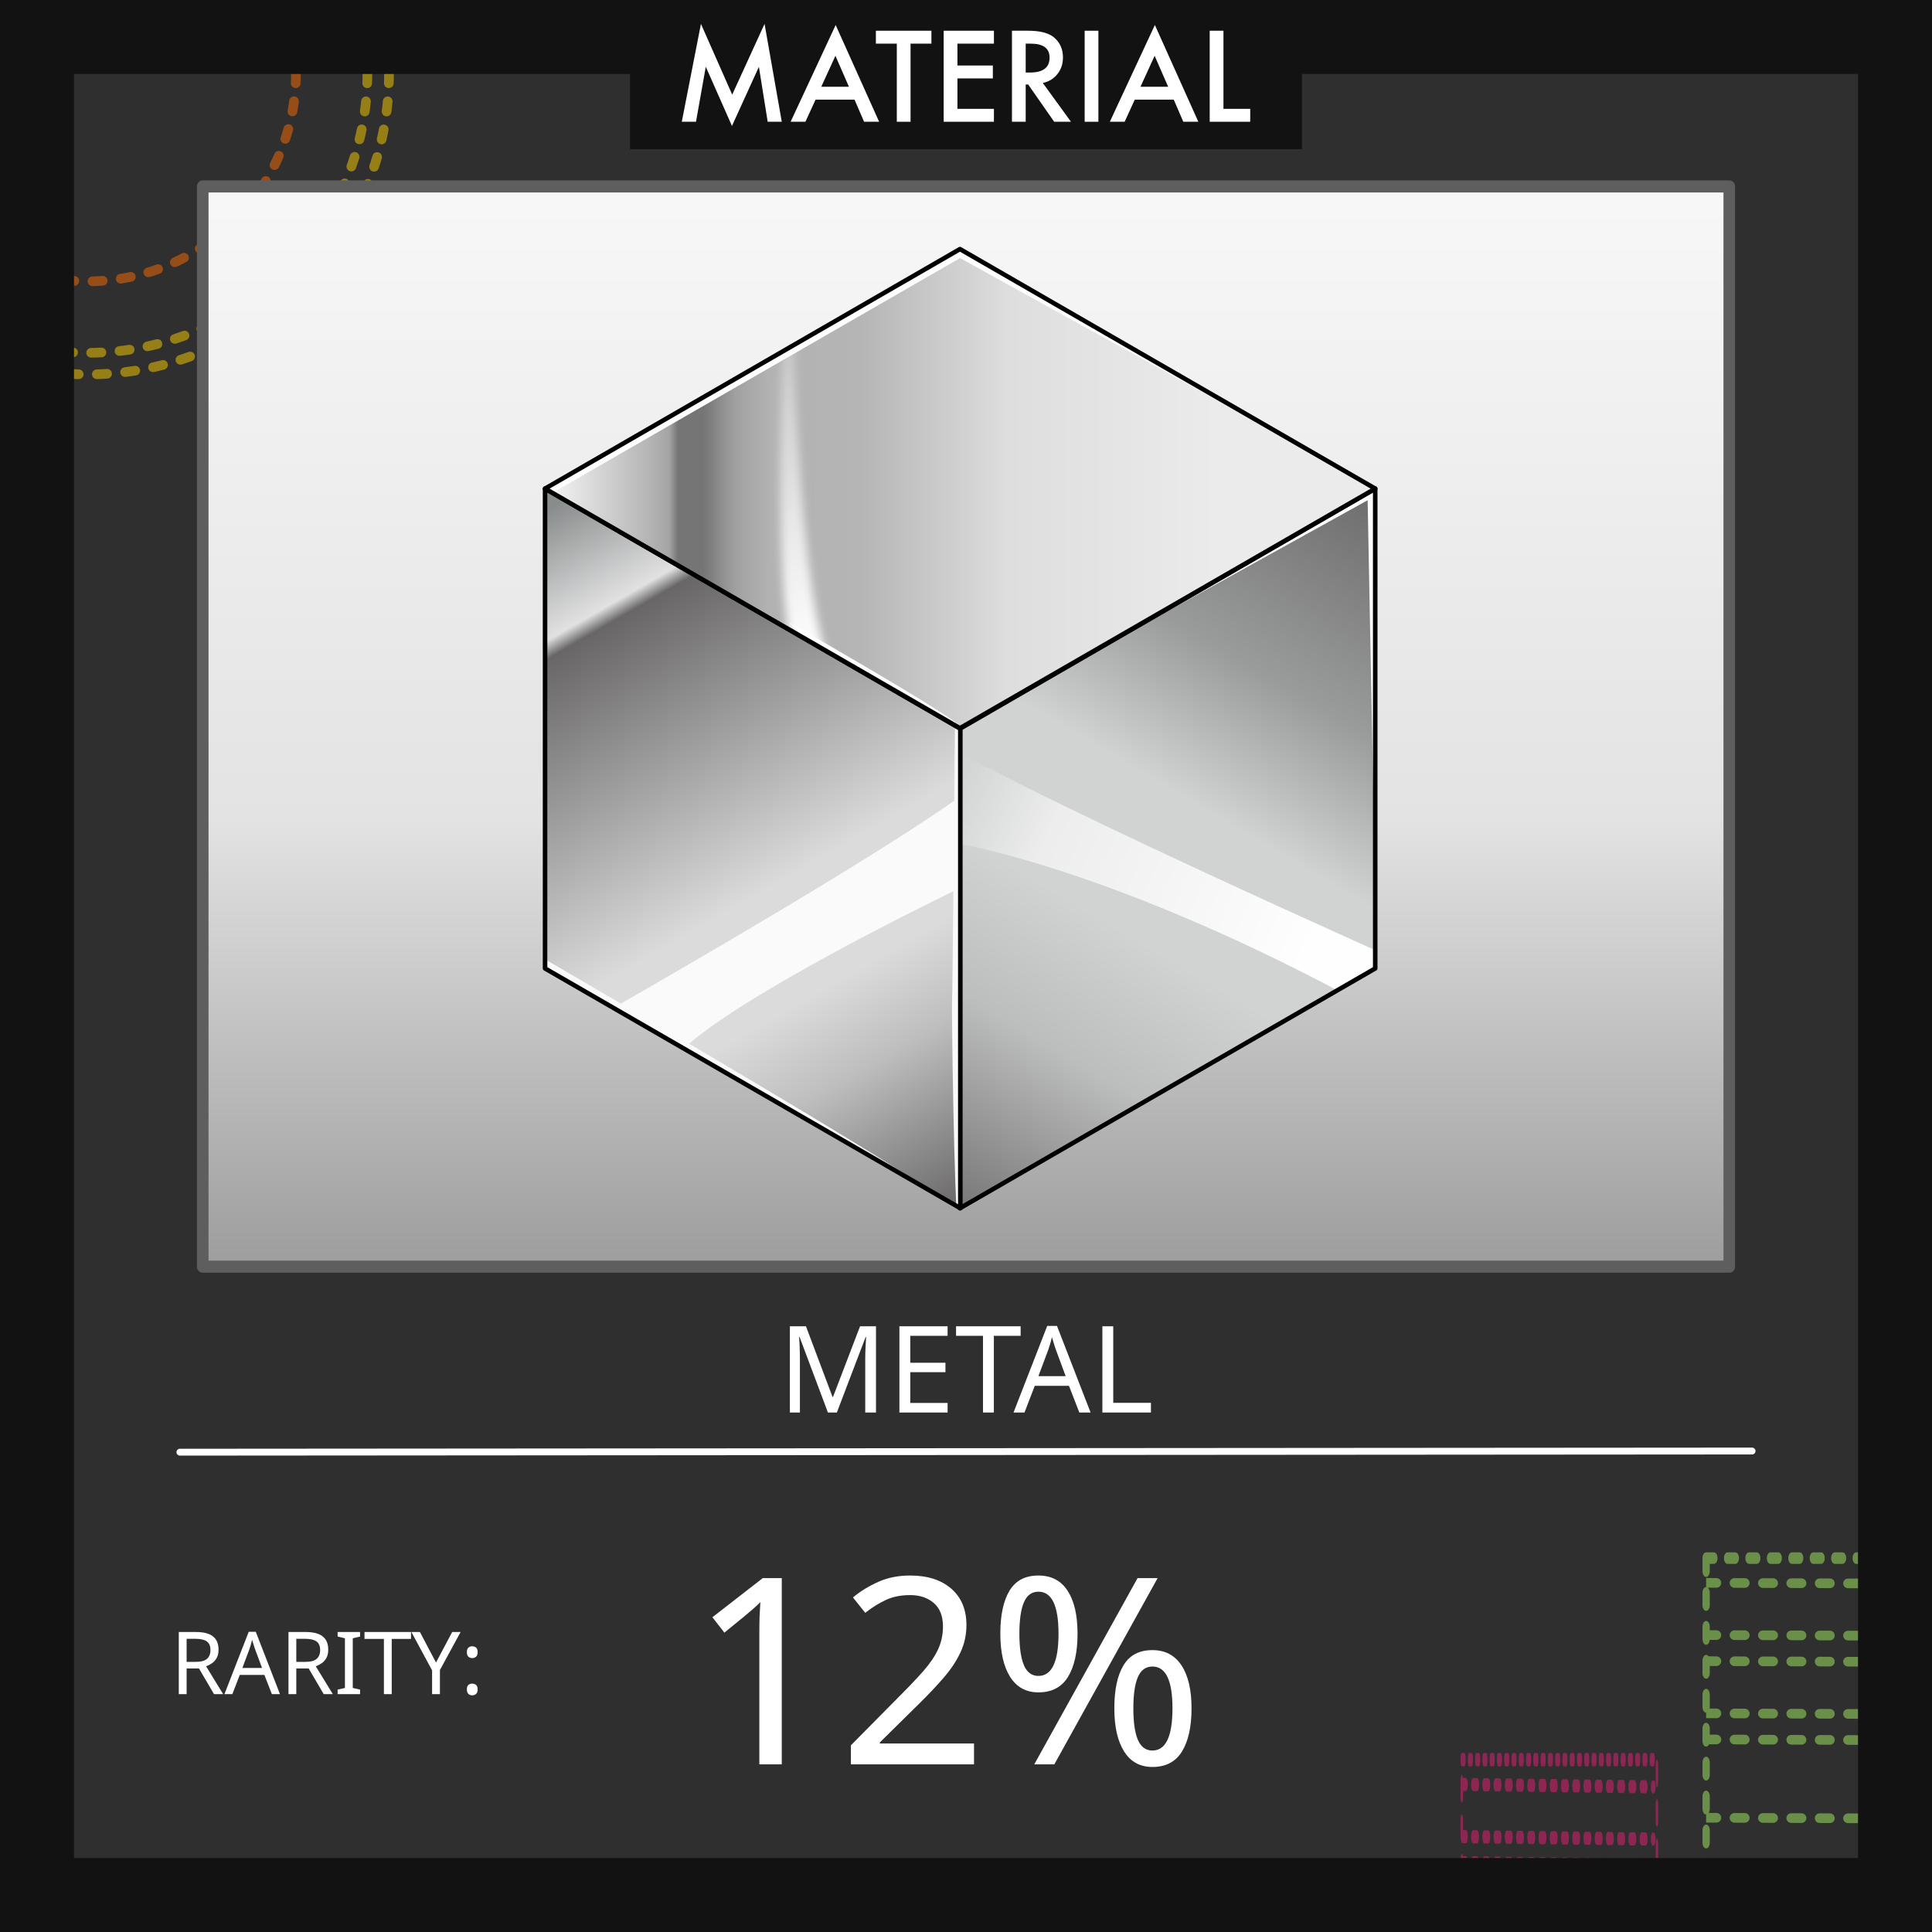
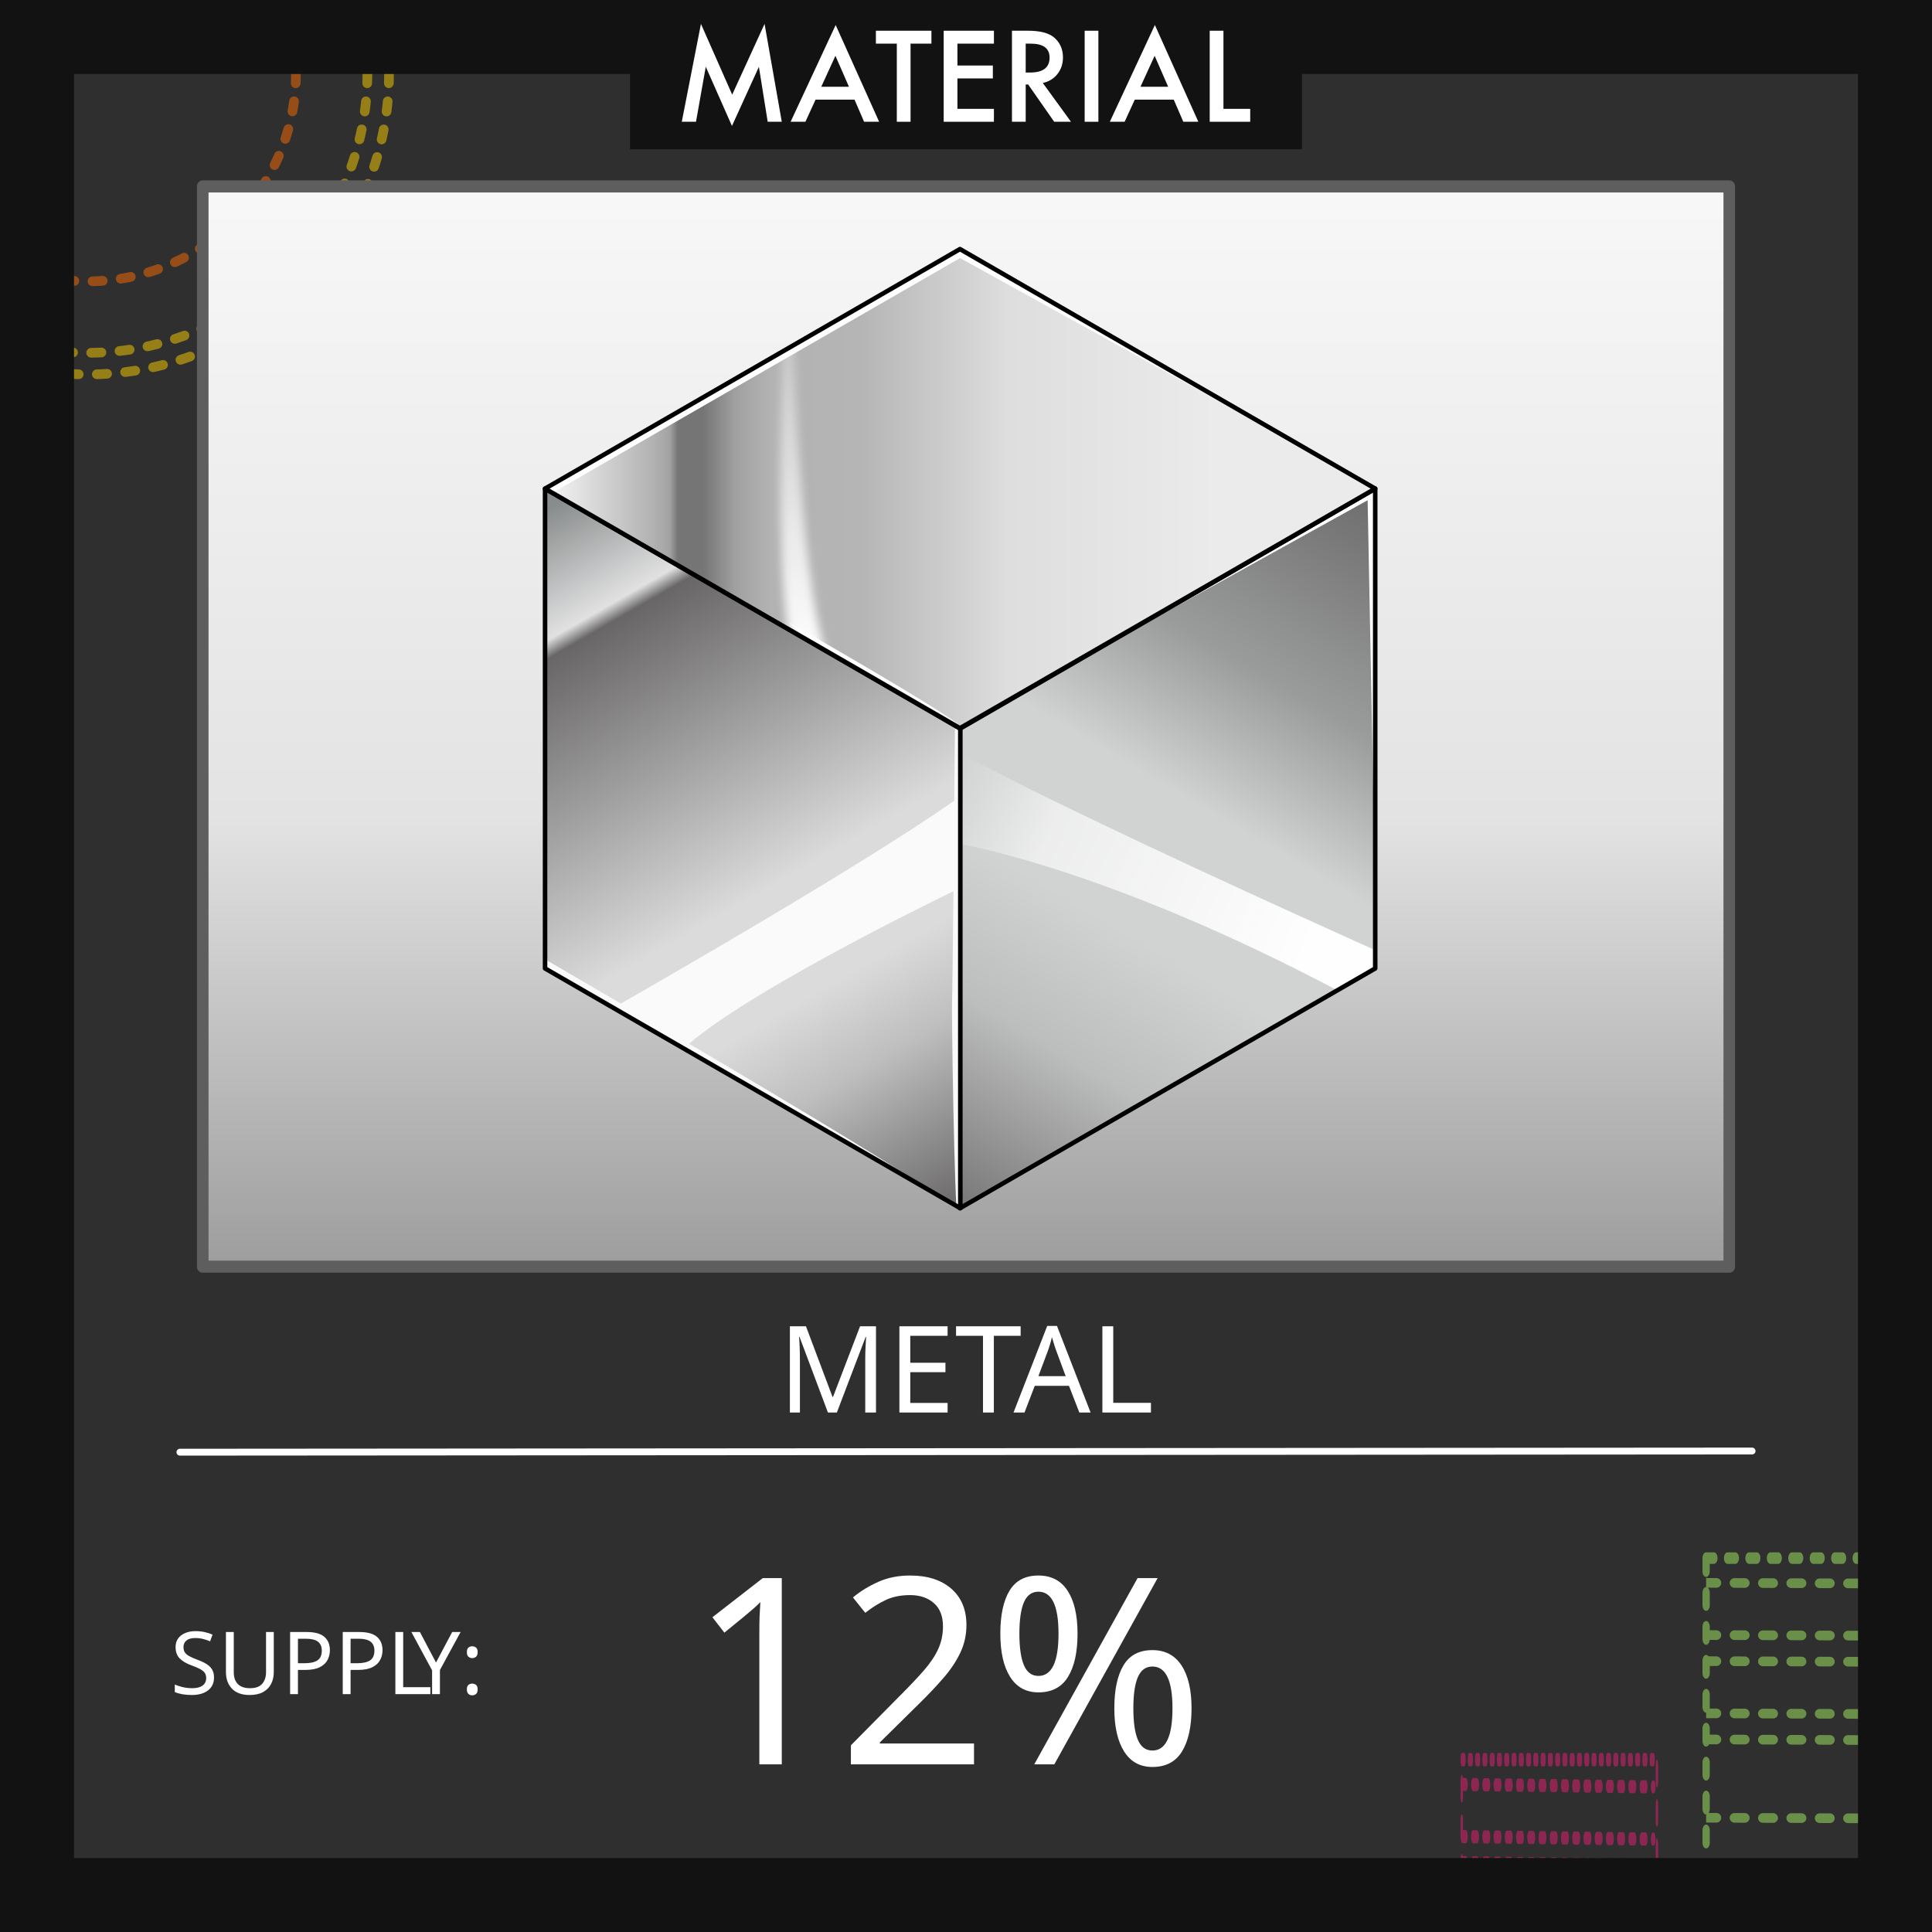
<svg xmlns="http://www.w3.org/2000/svg" width="800px" height="800px" viewBox="0 0 800 800" version="1.1" style="fill-rule:evenodd;clip-rule:evenodd;stroke-linecap:round;stroke-linejoin:round;stroke-miterlimit:1.5;">
  <g id="materials-card">
    <rect id="bg" x="-48.418" y="-9.957" width="931.967" height="871.066" style="fill:rgb(47,47,47);" />
    <g id="rectangles" transform="matrix(1,0,0,1,49.4291,64.1339)">
      <g opacity="0.5">
        <g transform="matrix(0.660629,0,0,1.04551,351.522,-81.058)">
          <rect x="462.47" y="633.282" width="419.335" height="322.449" style="fill:none;" />
          <clipPath id="_clip1_metal">
            <rect x="462.47" y="633.282" width="419.335" height="322.449" />
          </clipPath>
          <g clip-path="url(#_clip1_metal)">
            <g transform="matrix(1.51371,0,0,0.956468,-452.99,37.369)">
              <path d="M604.78,633.282L877.032,634.306" style="fill:none;stroke:rgb(166,240,98);stroke-width:4px;stroke-dasharray:4.25,7.5,0,0;" />
            </g>
            <g transform="matrix(1.51371,0,0,0.956468,-452.99,58.0423)">
              <path d="M604.78,633.282L877.032,634.306" style="fill:none;stroke:rgb(166,240,98);stroke-width:4px;stroke-dasharray:4.25,7.5,0,0;" />
            </g>
            <g transform="matrix(1.51371,0,0,0.956468,-452.99,68.3789)">
              <path d="M604.78,633.282L877.032,634.306" style="fill:none;stroke:rgb(166,240,98);stroke-width:4px;stroke-dasharray:4.25,7.5,0,0;" />
            </g>
            <g transform="matrix(1.51371,0,0,0.956468,-452.99,89.0522)">
              <path d="M604.78,633.282L877.032,634.306" style="fill:none;stroke:rgb(166,240,98);stroke-width:4px;stroke-dasharray:4.25,7.5,0,0;" />
            </g>
            <g transform="matrix(1.51371,0,0,0.956468,-452.99,99.3888)">
              <path d="M604.78,633.282L877.032,634.306" style="fill:none;stroke:rgb(166,240,98);stroke-width:4px;stroke-dasharray:4.25,7.5,0,0;" />
            </g>
            <g transform="matrix(1.51371,0,0,0.956468,-452.99,130.399)">
              <path d="M604.78,633.282L877.032,634.306" style="fill:none;stroke:rgb(166,240,98);stroke-width:4px;stroke-dasharray:4.25,7.5,0,0;" />
            </g>
            <g transform="matrix(1.51371,0,0,0.956468,-452.99,151.072)">
              <path d="M604.78,633.282L877.032,634.306" style="fill:none;stroke:rgb(166,240,98);stroke-width:4px;stroke-dasharray:4.25,7.5,0,0;" />
            </g>
            <g transform="matrix(1.51371,0,0,0.956468,-452.99,171.745)">
              <path d="M604.78,633.282L877.032,634.306" style="fill:none;stroke:rgb(166,240,98);stroke-width:4px;stroke-dasharray:4.25,7.5,0,0;" />
            </g>
          </g>
          <rect x="462.47" y="633.282" width="419.335" height="322.449" style="fill:none;stroke:rgb(166,240,98);stroke-width:4.57px;stroke-dasharray:4.86,8.58,0,0;" />
        </g>
        <g transform="matrix(0.192707,0,0,1.04551,466.744,2.40586)">
          <rect x="462.47" y="633.282" width="419.335" height="322.449" style="fill:none;" />
          <clipPath id="_clip2_metal">
            <rect x="462.47" y="633.282" width="419.335" height="322.449" />
          </clipPath>
          <g clip-path="url(#_clip2_metal)">
            <g transform="matrix(1.51371,0,0,0.956468,-452.99,37.369)">
              <path d="M604.78,633.282L877.032,634.306" style="fill:none;stroke:rgb(237,30,121);stroke-width:5.43px;stroke-dasharray:5.77,10.18,0,0;" />
            </g>
            <g transform="matrix(1.51371,0,0,0.956468,-452.99,58.0423)">
              <path d="M604.78,633.282L877.032,634.306" style="fill:none;stroke:rgb(237,30,121);stroke-width:5.43px;stroke-dasharray:5.77,10.18,0,0;" />
            </g>
            <g transform="matrix(1.51371,0,0,0.956468,-452.99,68.3789)">
              <path d="M604.78,633.282L877.032,634.306" style="fill:none;stroke:rgb(237,30,121);stroke-width:5.43px;stroke-dasharray:5.77,10.18,0,0;" />
            </g>
            <g transform="matrix(1.51371,0,0,0.956468,-452.99,89.0522)">
              <path d="M604.78,633.282L877.032,634.306" style="fill:none;stroke:rgb(237,30,121);stroke-width:5.43px;stroke-dasharray:5.77,10.18,0,0;" />
            </g>
          </g>
          <rect x="462.47" y="633.282" width="419.335" height="322.449" style="fill:none;stroke:rgb(237,30,121);stroke-width:5.32px;stroke-dasharray:5.65,9.98,0,0;" />
        </g>
      </g>
    </g>
    <g id="circles" opacity="0.5">
      <g transform="matrix(1,0,0,1,-118.853,-94.5905)">
        <circle cx="155.124" cy="124.814" r="124.814" style="fill:none;stroke:rgb(255,207,0);stroke-width:4px;stroke-dasharray:4.25,7.5,0,0;" />
      </g>
      <g transform="matrix(0.928318,0,0,0.928318,-107.734,-85.6437)">
        <circle cx="155.124" cy="124.814" r="124.814" style="fill:none;stroke:rgb(255,207,0);stroke-width:4.31px;stroke-dasharray:4.58,8.08,0,0;" />
      </g>
      <g transform="matrix(0.691272,0,0,0.691272,-70.9623,-56.0571)">
        <circle cx="155.124" cy="124.814" r="124.814" style="fill:none;stroke:rgb(255,108,0);stroke-width:5.79px;stroke-dasharray:6.15,10.85,0,0;" />
      </g>
    </g>
    <g transform="matrix(0.911866,0,0,0.911866,121.585,329.506)">
      <text x="179.62px" y="439.84px" style="font-family:'Futura-Medium', 'Futura', sans-serif;font-weight:500;font-size:118.438px;fill:white;"> 12%</text>
    </g>
    <g transform="matrix(0.720342,0,0,0.720342,14.7358,384.665)">
-       <text x="77.471px" y="439.84px" style="font-family:'Futura-Medium', 'Futura', sans-serif;font-weight:500;font-size:50px;fill:white;">RARIT<tspan x="216.021px 244.415px " y="439.84px 439.84px ">Y:</tspan>
+       <text x="77.471px" y="439.84px" style="font-family:'Futura-Medium', 'Futura', sans-serif;font-weight:500;font-size:50px;fill:white;">SUPPL<tspan x="216.021px 244.415px " y="439.84px 439.84px ">Y:</tspan>
      </text>
    </g>
    <g transform="matrix(1,0,0,1,-7.69409,0)">
      <path d="M82.194,602.738L733.196,602.258C733.979,602.258 734.615,601.621 734.614,600.838C734.614,600.055 733.977,599.42 733.194,599.42L82.192,599.9C81.409,599.901 80.773,600.537 80.774,601.321C80.775,602.104 81.411,602.739 82.194,602.738Z" style="fill:white;" />
    </g>
    <g transform="matrix(1,0,0,1,120.441,145.046)">
      <text x="201.79px" y="439.84px" style="font-family:'Futura-Medium', 'Futura', sans-serif;font-weight:500;font-size:50px;fill:white;">METAL</text>
    </g>
    <path id="border" d="M800,801.235L800,-4.106L-0,-4.106L0,801.235L800,801.235ZM260.875,30.644L30.644,30.644C30.644,30.644 30.644,769.356 30.644,769.356C30.644,769.356 769.356,769.356 769.356,769.356L769.356,30.644L539.125,30.644L539.125,61.806L260.875,61.806L260.875,30.644Z" style="fill:rgb(18,18,18);" />
    <g id="guide" transform="matrix(1,0,0,1.04284,1.75676,-22.4672)">
      <rect x="82.193" y="95.569" width="632.101" height="428.927" style="fill:url(#_Linear3_card);stroke:rgb(94,94,94);stroke-width:4.8px;" />
    </g>
    <g id="metal" transform="scale(0.75) translate(130,20)">
      <path id="right" d="M400,647.052L400,382.318L629.266,249.774L629.266,514.685L400,647.052Z" style="fill:url(#_Linear4_metal);" />
      <clipPath id="_clip5_metal">
        <path id="right1" d="M400,647.052L400,382.318L629.266,249.774L629.266,514.685L400,647.052Z" />
      </clipPath>
      <g clip-path="url(#_clip5_metal)">
        <g>
          <g style="filter:url(#_Effect6_metal);">
            <path d="M400.329,446.06C400.329,446.06 487.675,460.378 625.723,536.1C763.772,611.821 659.142,517.979 659.142,517.979C659.142,517.979 408.936,407.03 376.508,381.318C344.081,355.607 400.329,446.06 400.329,446.06Z" style="fill:url(#_Linear7_metal);" />
          </g>
        </g>
        <path d="M422.323,368.553L625.073,256.184L628.819,450.403L639.991,236.294L422.323,368.553Z" style="fill:rgb(254,254,255);" />
      </g>
      <path id="right2" d="M400,647.052L400,382.318L629.266,249.774L629.266,514.685L400,647.052Z" style="fill:none;stroke:black;stroke-width:2.5px;" />
      <g id="left" transform="matrix(-1,0,0,1,800.192,0)">
        <path d="M400,647.052L400,382.318L629.266,249.774L629.266,514.685L400,647.052Z" style="fill:url(#_Linear8_metal);" />
        <clipPath id="_clip9_metal">
          <path d="M400,647.052L400,382.318L629.266,249.774L629.266,514.685L400,647.052Z" />
        </clipPath>
        <g clip-path="url(#_clip9_metal)">
          <g>
            <g transform="matrix(-1,0,0,1,800.192,0)">
              <g style="filter:url(#_Effect10_metal);">
                <path d="M396.86,422.076C397.096,396.455 397.269,376.522 397.269,376.522L409.551,376.563L409.183,413.957C449.281,391.397 423.123,455.705 423.123,455.705L408.68,465.008L407.288,606.377C407.288,606.377 400.86,661.585 398.84,654.535C396.821,647.486 395.326,535.622 395.633,532.591C395.761,531.321 396.069,503.703 396.384,472.04C373.191,483.342 283.611,527.808 250.451,556.244C307.963,590.18 377.274,631.641 385.879,639.355C395.769,648.221 303.603,600.228 239.696,566.519C223.765,580.112 215.77,565.166 211.996,551.871C193.482,542.057 181.228,535.514 181.228,535.514L161.723,514.693L171.507,509.97C171.507,509.97 188.414,519.802 212.759,534.076C234.821,521.475 347.103,457.016 396.86,422.076Z" style="fill:rgb(250,250,251);" />
              </g>
            </g>
          </g>
        </g>
        <path d="M400,647.052L400,382.318L629.266,249.774L629.266,514.685L400,647.052Z" style="fill:none;stroke:black;stroke-width:2.5px;" />
      </g>
      <path id="top" d="M170.925,249.774L400,117.517L629.266,249.774L400,382.03L170.925,249.774Z" style="fill:url(#_Linear11_metal);" />
      <clipPath id="_clip12_metal">
        <path id="top1" d="M170.925,249.774L400,117.517L629.266,249.774L400,382.03L170.925,249.774Z" />
      </clipPath>
      <g clip-path="url(#_clip12_metal)">
        <g>
          <g style="filter:url(#_Effect13_metal);">
            <path d="M301.969,170.953C301.969,170.953 297.208,292.135 306.318,333.908C315.428,375.682 329.574,348.983 329.574,348.983C329.574,348.983 313.533,335.616 307.718,159.049C301.903,-17.518 301.969,170.953 301.969,170.953Z" style="fill:url(#_Linear14_metal);" />
          </g>
        </g>
        <path d="M305.325,323.474C305.325,323.474 389.059,371.173 400.088,380.715C411.117,390.257 340.279,355.608 340.279,355.608L305.325,323.474ZM173.467,252.987L400.069,122.472L614.572,241.076L392.018,100.97L237.392,196.936L162.502,244.714L173.467,252.987Z" style="fill:rgb(254,254,255);" />
      </g>
      <path id="top2" d="M170.925,249.774L400,117.517L629.266,249.774L400,382.03L170.925,249.774Z" style="fill:none;stroke:black;stroke-width:2.5px;" />
    </g>
    <g id="material-text" transform="matrix(1,0,0,1,15.3933,-2.65748)">
      <path d="M266.919,53.076L274.853,12.549L287.793,41.846L301.196,12.549L308.325,53.076L302.49,53.076L298.852,30.322L287.695,54.81L276.855,30.298L272.803,53.076L266.919,53.076Z" style="fill:white;fill-rule:nonzero;" />
      <path d="M338.452,43.921L322.314,43.921L318.115,53.076L311.987,53.076L330.639,13.013L348.633,53.076L342.407,53.076L338.452,43.921ZM336.133,38.574L330.542,25.757L324.682,38.574L336.133,38.574Z" style="fill:white;fill-rule:nonzero;" />
      <path d="M361.645,20.727L361.645,53.076L355.957,53.076L355.957,20.727L347.29,20.727L347.29,15.381L370.288,15.381L370.288,20.727L361.645,20.727Z" style="fill:white;fill-rule:nonzero;" />
      <path d="M396.167,20.727L381.054,20.727L381.054,29.785L395.727,29.785L395.727,35.132L381.054,35.132L381.054,47.729L396.167,47.729L396.167,53.076L375.366,53.076L375.366,15.381L396.167,15.381L396.167,20.727Z" style="fill:white;fill-rule:nonzero;" />
      <path d="M416.406,37.012L428.076,53.076L421.118,53.076L410.351,37.646L409.326,37.646L409.326,53.076L403.637,53.076L403.637,15.381L410.303,15.381C415.283,15.381 418.88,16.317 421.094,18.188C423.535,20.272 424.756,23.022 424.756,26.44C424.756,29.11 423.991,31.405 422.461,33.325C420.931,35.246 418.913,36.475 416.406,37.012ZM409.326,32.69L411.133,32.69C416.52,32.69 419.214,30.631 419.214,26.514C419.214,22.656 416.593,20.727 411.352,20.727L409.326,20.727L409.326,32.69Z" style="fill:white;fill-rule:nonzero;" />
      <rect x="433.74" y="15.381" width="5.688" height="37.695" style="fill:white;fill-rule:nonzero;" />
      <path d="M470.63,43.921L454.492,43.921L450.293,53.076L444.165,53.076L462.817,13.013L480.81,53.076L474.585,53.076L470.63,43.921ZM468.31,38.574L462.72,25.757L456.86,38.574L468.31,38.574Z" style="fill:white;fill-rule:nonzero;" />
      <path d="M491.211,15.381L491.211,47.729L502.295,47.729L502.295,53.076L485.522,53.076L485.522,15.381L491.211,15.381Z" style="fill:white;fill-rule:nonzero;" />
    </g>
  </g>
  <defs>
    <linearGradient id="_Linear3_card" x1="0" y1="0" x2="1" y2="0" gradientUnits="userSpaceOnUse" gradientTransform="matrix(3.89688e-14,-610.267,636.408,3.73681e-14,398.243,614.74)">
      <stop offset="0" style="stop-color:rgb(122,122,122);stop-opacity:1" />
      <stop offset="0.44" style="stop-color:rgb(227,227,227);stop-opacity:1" />
      <stop offset="1" style="stop-color:white;stop-opacity:1" />
    </linearGradient>
    <linearGradient id="_Linear3_metal" x1="0" y1="0" x2="1" y2="0" gradientUnits="userSpaceOnUse" gradientTransform="matrix(3.89688e-14,-610.267,636.408,3.73681e-14,398.243,614.74)">
      <stop offset="0" style="stop-color:rgb(106,104,105);stop-opacity:1" />
      <stop offset="0.44" style="stop-color:rgb(224,224,224);stop-opacity:1" />
      <stop offset="1" style="stop-color:white;stop-opacity:1" />
    </linearGradient>
    <linearGradient id="_Linear4_metal" x1="0" y1="0" x2="1" y2="0" gradientUnits="userSpaceOnUse" gradientTransform="matrix(239.169,-409.542,409.542,239.169,390.881,661.255)">
      <stop offset="0" style="stop-color:rgb(110,108,109);stop-opacity:1" />
      <stop offset="0.25" style="stop-color:rgb(188,189,189);stop-opacity:1" />
      <stop offset="0.41" style="stop-color:rgb(209,210,210);stop-opacity:1" />
      <stop offset="0.58" style="stop-color:rgb(209,210,210);stop-opacity:1" />
      <stop offset="0.75" style="stop-color:rgb(154,156,156);stop-opacity:1" />
      <stop offset="1" style="stop-color:rgb(110,108,109);stop-opacity:1" />
    </linearGradient>
    <filter id="_Effect6" filterUnits="userSpaceOnUse" x="362.727" y="373.009" width="338.108" height="196.323">
      <feGaussianBlur in="SourceGraphic" stdDeviation="0.618" />
    </filter>
    <linearGradient id="_Linear7_metal" x1="0" y1="0" x2="1" y2="0" gradientUnits="userSpaceOnUse" gradientTransform="matrix(-199.262,-87.0558,87.0558,-199.262,592.695,503.478)">
      <stop offset="0" style="stop-color:rgb(254,254,255);stop-opacity:1" />
      <stop offset="0.72" style="stop-color:rgb(254,254,255);stop-opacity:0.616" />
      <stop offset="1" style="stop-color:rgb(254,254,255);stop-opacity:0" />
    </linearGradient>
    <linearGradient id="_Linear8_metal" x1="0" y1="0" x2="1" y2="0" gradientUnits="userSpaceOnUse" gradientTransform="matrix(222.558,-389.857,-389.857,-222.558,401.569,648.777)">
      <stop offset="0" style="stop-color:rgb(104,102,103);stop-opacity:1" />
      <stop offset="0.21" style="stop-color:rgb(190,190,190);stop-opacity:1" />
      <stop offset="0.32" style="stop-color:rgb(219,219,220);stop-opacity:1" />
      <stop offset="0.46" style="stop-color:rgb(219,219,220);stop-opacity:1" />
      <stop offset="0.84" style="stop-color:rgb(104,102,103);stop-opacity:1" />
      <stop offset="0.86" style="stop-color:rgb(225,225,226);stop-opacity:1" />
      <stop offset="1" style="stop-color:rgb(137,140,140);stop-opacity:1" />
    </linearGradient>
    <filter id="_Effect10_metal" filterUnits="userSpaceOnUse" x="160.24" y="375.038" width="272.75" height="281.603">
      <feGaussianBlur in="SourceGraphic" stdDeviation="0.247" />
    </filter>
    <linearGradient id="_Linear11_metal" x1="0" y1="0" x2="1" y2="0" gradientUnits="userSpaceOnUse" gradientTransform="matrix(458.341,0,0,458.341,170.925,249.774)">
      <stop offset="0" style="stop-color:rgb(248,248,249);stop-opacity:1" />
      <stop offset="0.13" style="stop-color:rgb(179,178,179);stop-opacity:1" />
      <stop offset="0.15" style="stop-color:rgb(164,163,164);stop-opacity:1" />
      <stop offset="0.16" style="stop-color:rgb(117,117,117);stop-opacity:1" />
      <stop offset="0.19" style="stop-color:rgb(117,117,117);stop-opacity:1" />
      <stop offset="0.23" style="stop-color:rgb(162,161,162);stop-opacity:1" />
      <stop offset="0.27" style="stop-color:rgb(179,178,179);stop-opacity:1" />
      <stop offset="0.38" style="stop-color:rgb(181,181,182);stop-opacity:1" />
      <stop offset="0.56" style="stop-color:rgb(222,222,223);stop-opacity:1" />
      <stop offset="0.81" style="stop-color:rgb(235,235,236);stop-opacity:1" />
      <stop offset="1" style="stop-color:rgb(235,235,236);stop-opacity:1" />
    </linearGradient>
    <filter id="_Effect13_metal" filterUnits="userSpaceOnUse" x="285.888" y="68.709" width="58.522" height="303.516">
      <feGaussianBlur in="SourceGraphic" stdDeviation="2.473" />
    </filter>
    <linearGradient id="_Linear14_metal" x1="0" y1="0" x2="1" y2="0" gradientUnits="userSpaceOnUse" gradientTransform="matrix(-15.427,-175.03,175.03,-15.427,318.34,342.105)">
      <stop offset="0" style="stop-color:rgb(254,254,255);stop-opacity:1" />
      <stop offset="1" style="stop-color:rgb(254,254,255);stop-opacity:0.275" />
    </linearGradient>
  </defs>
</svg>
